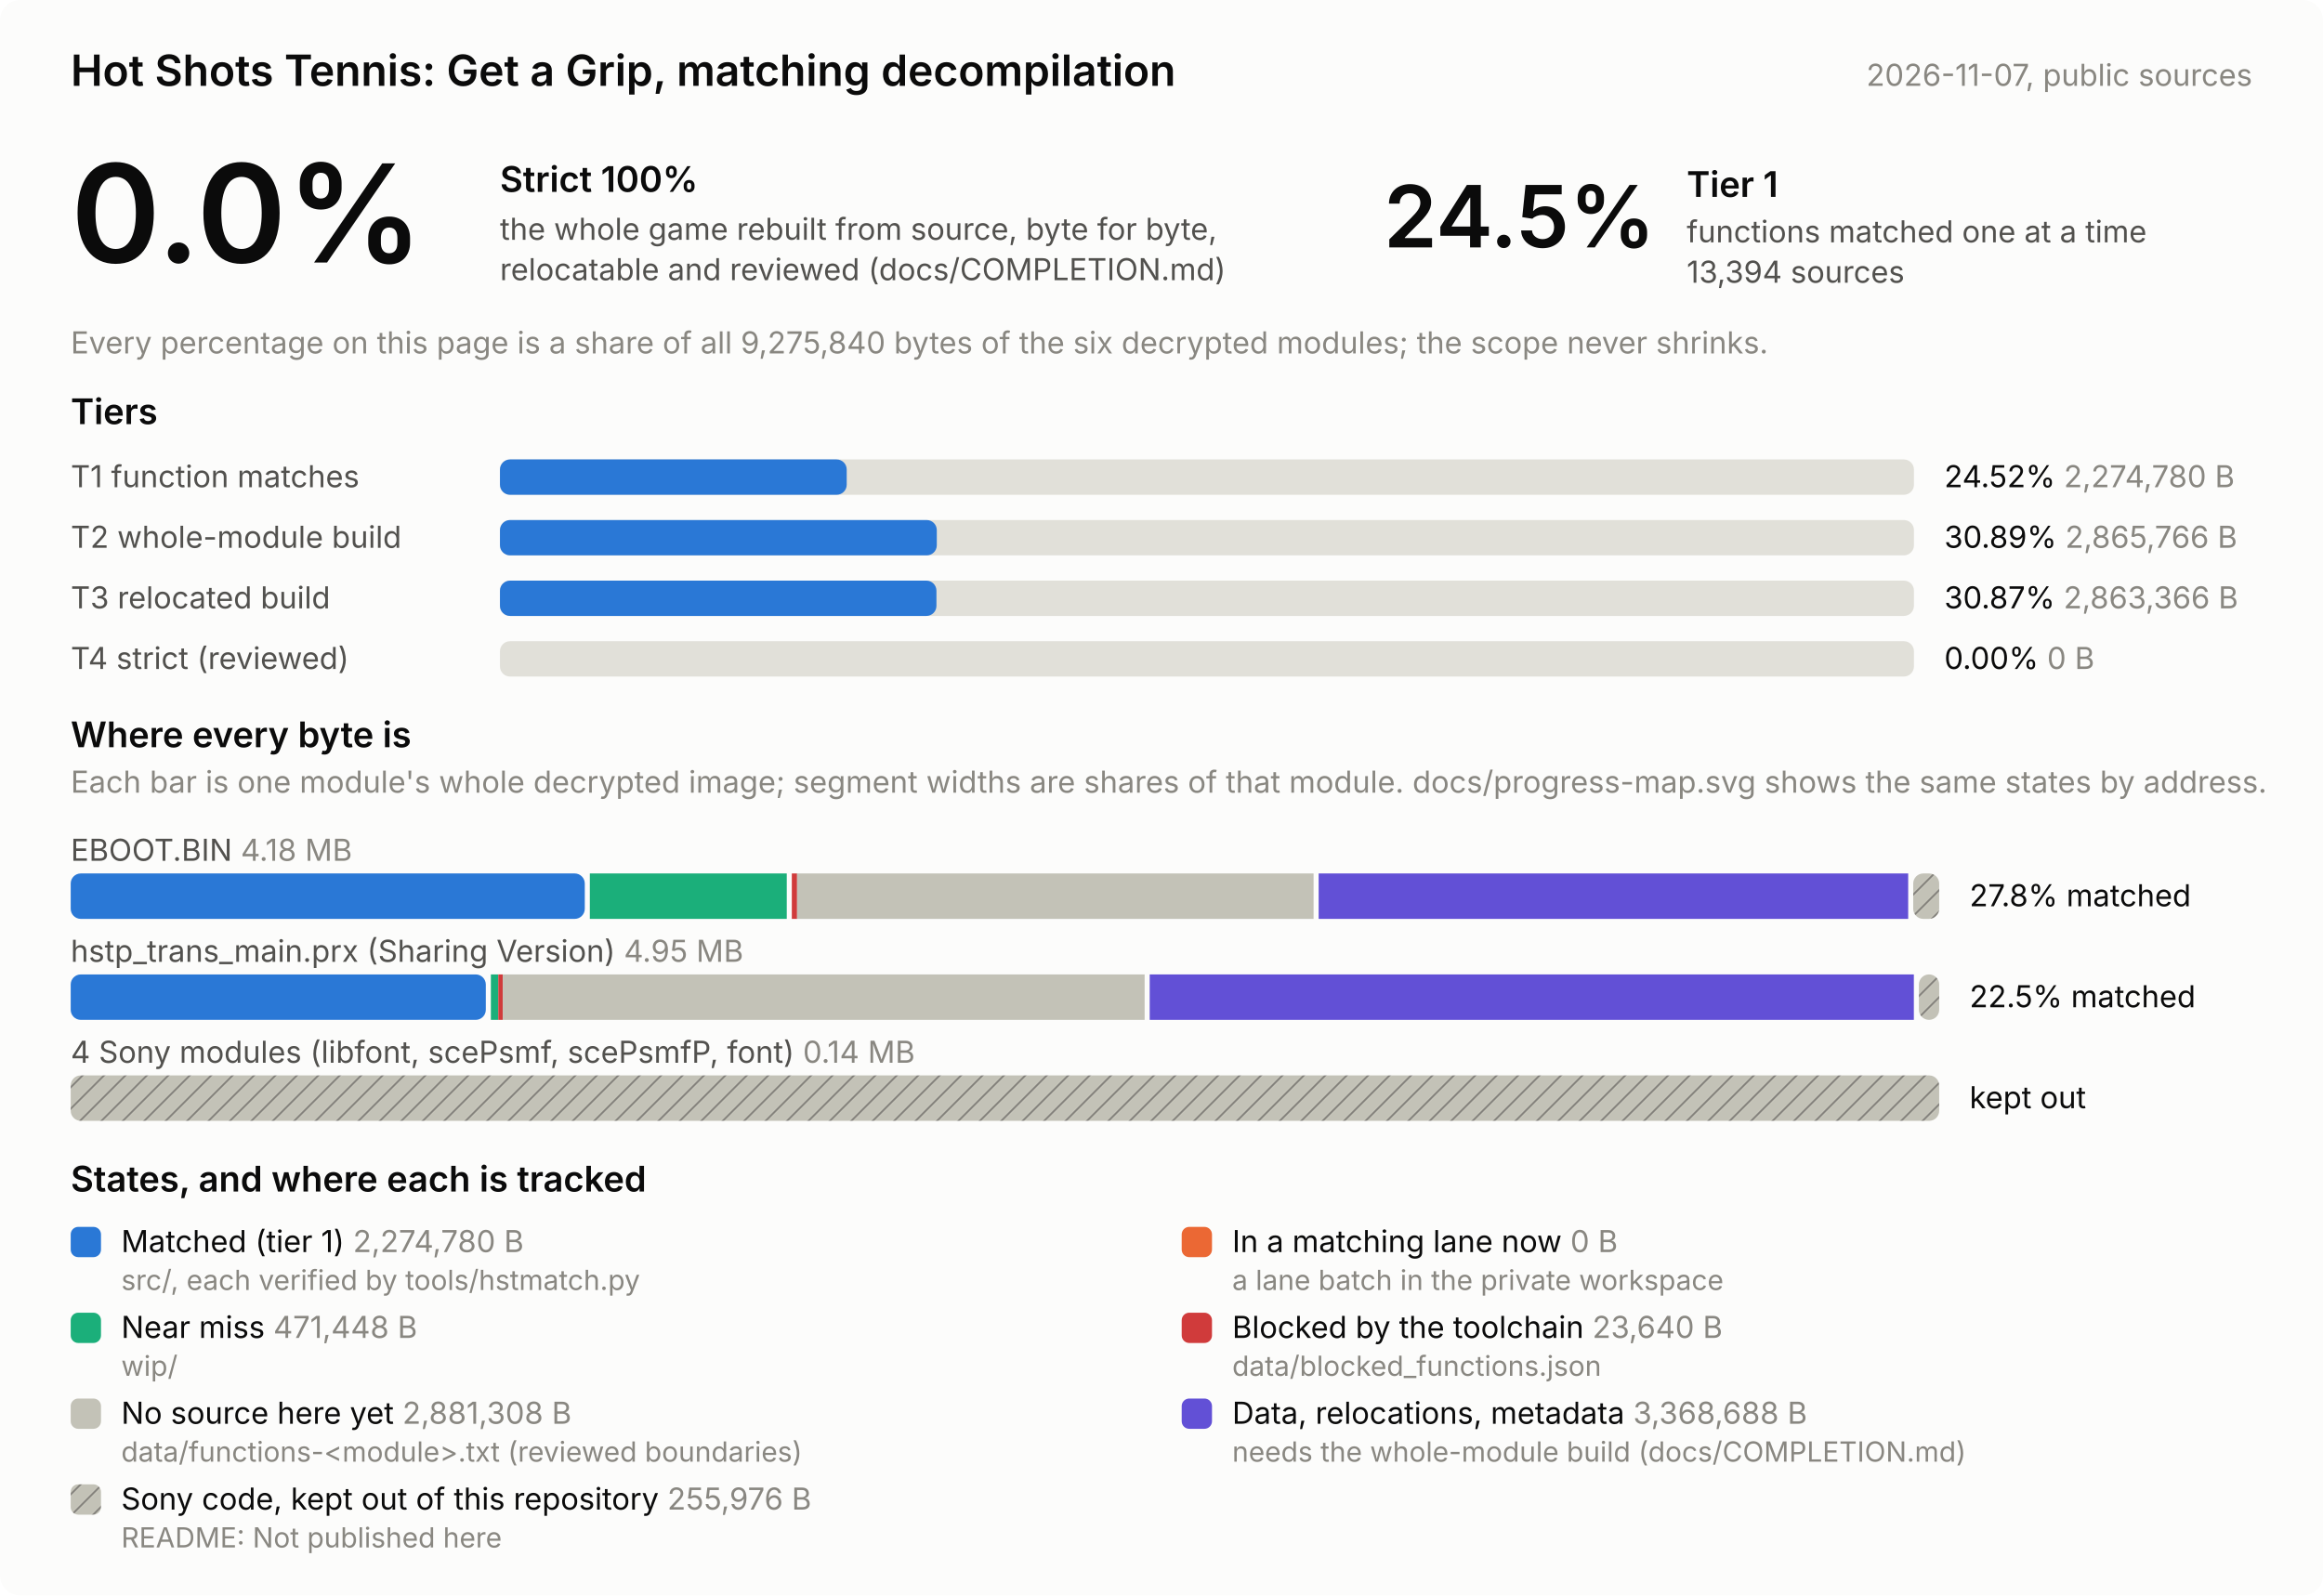
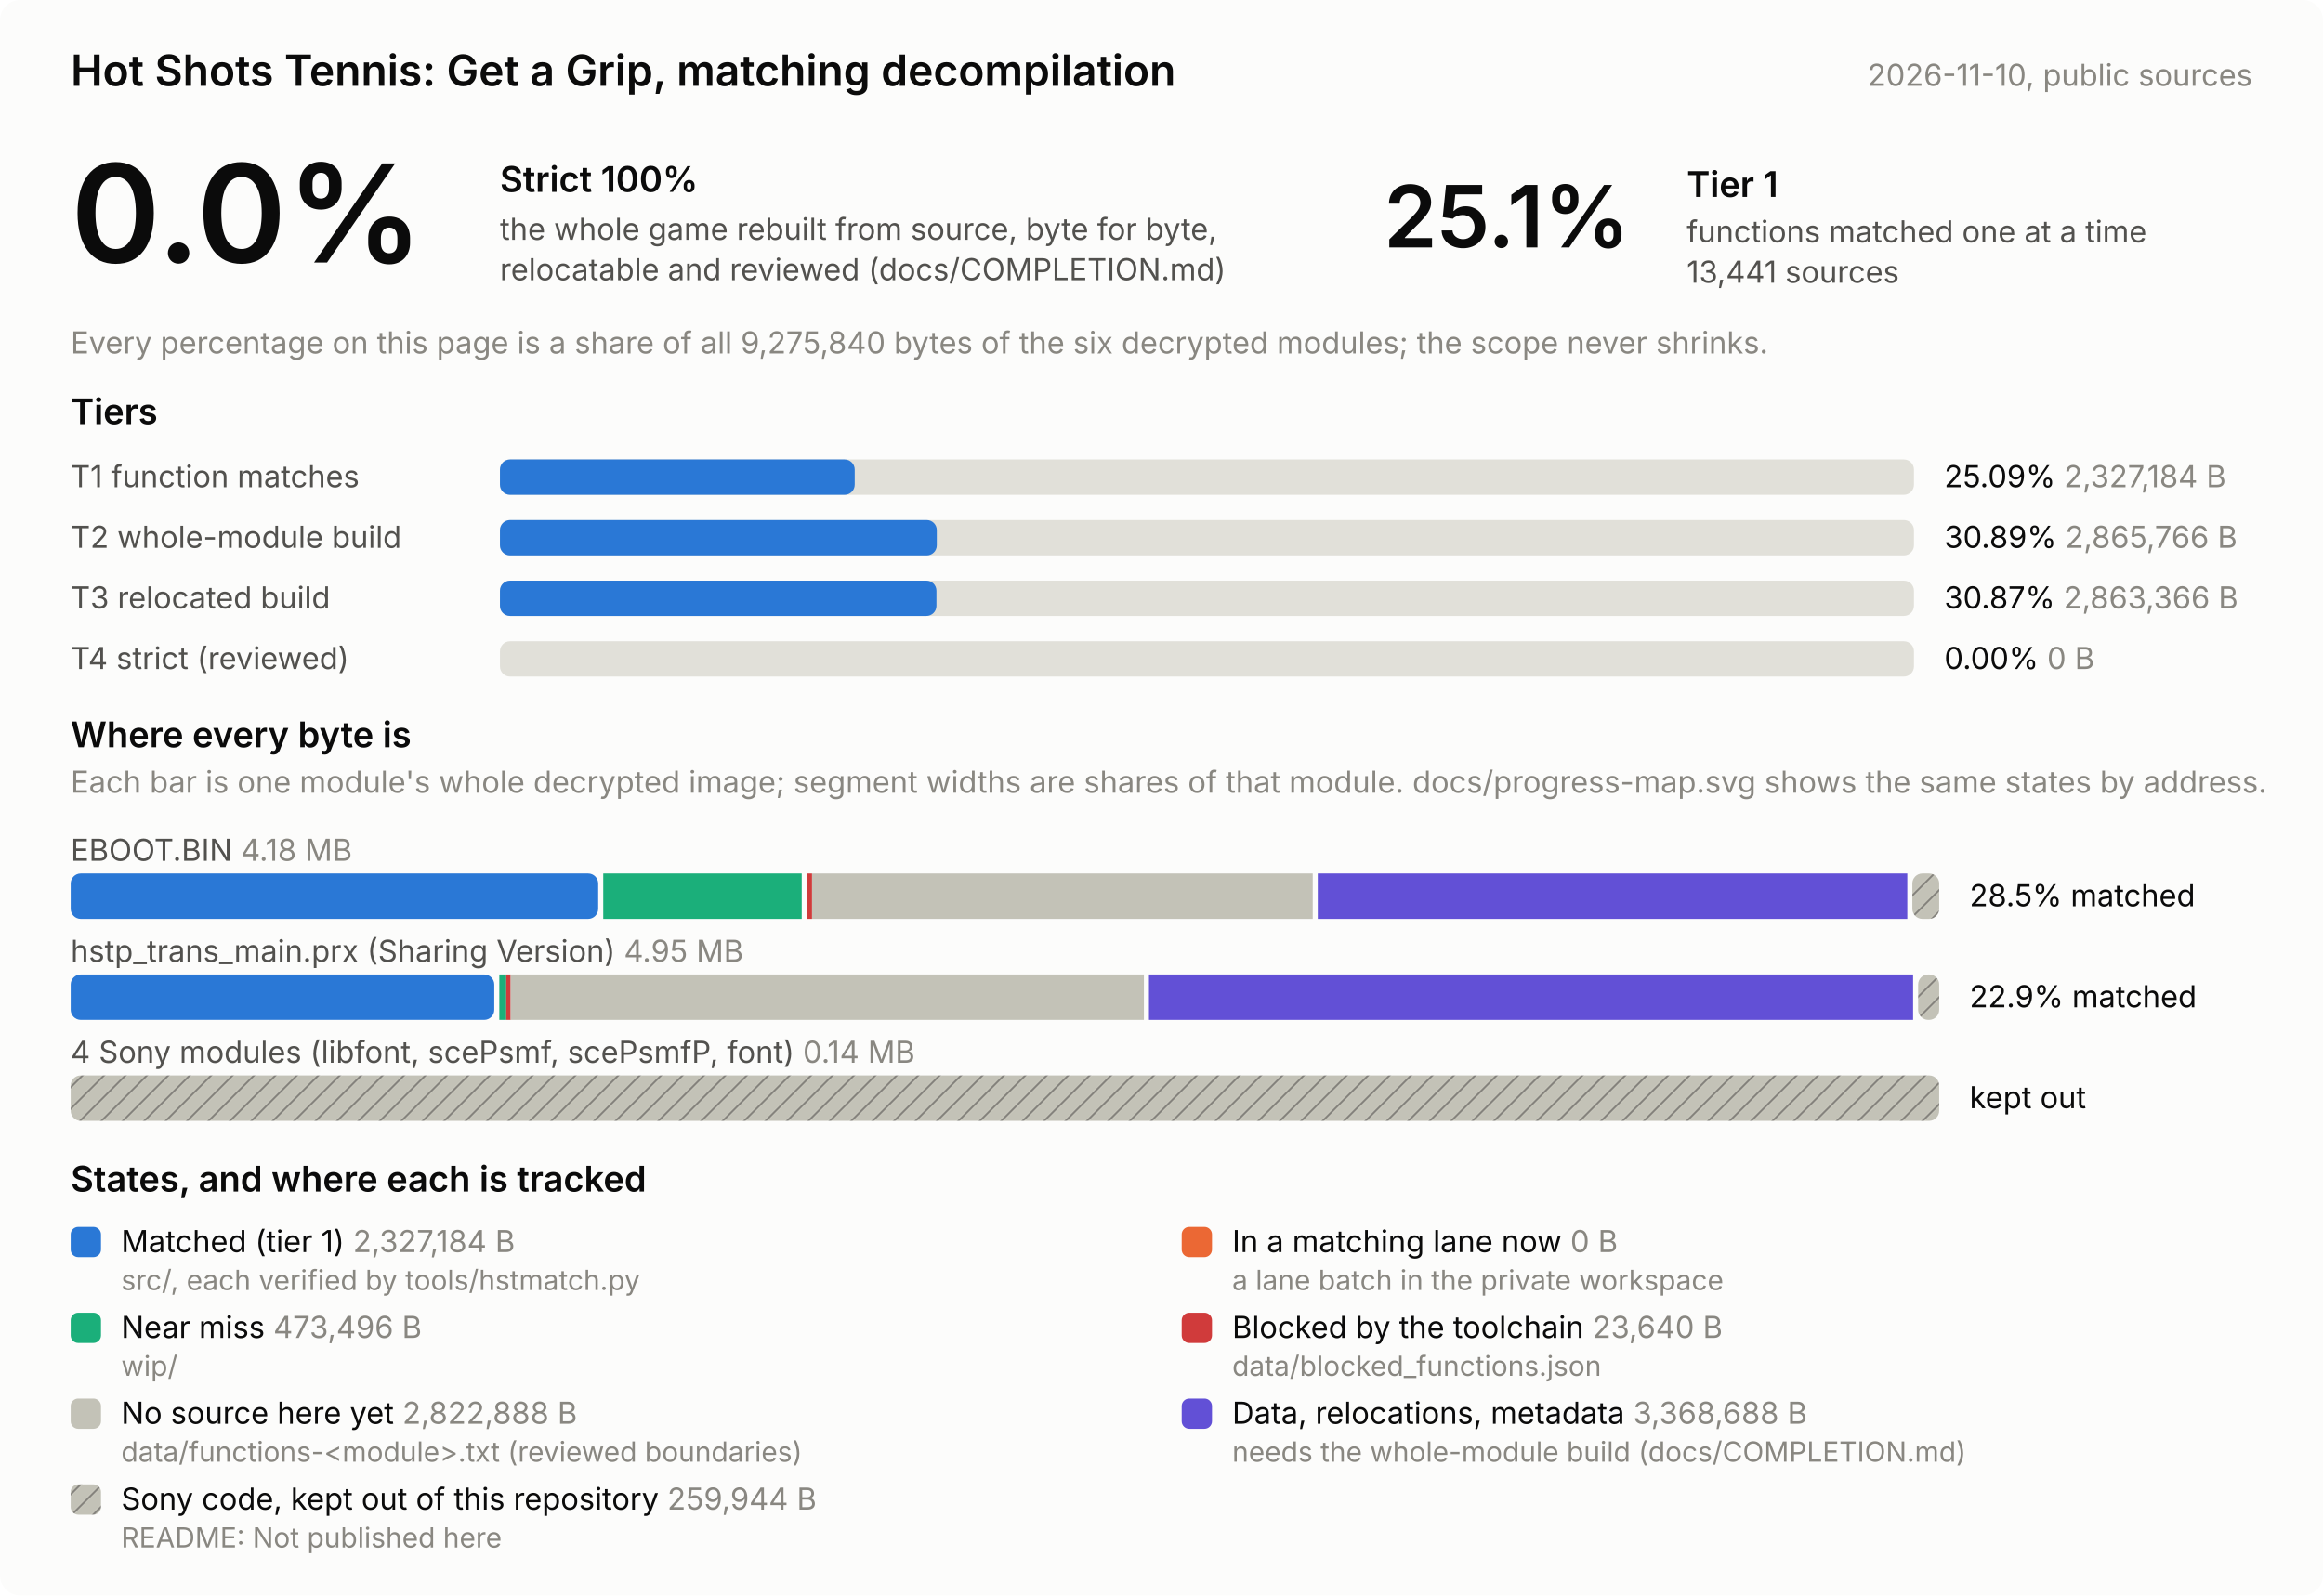
- <svg xmlns="http://www.w3.org/2000/svg" viewBox="0 0 920 632" width="920" height="632" role="img" aria-label="Decompilation progress: strict 0.0 percent; tier 1 24.5 percent of all 9,275,840 bytes of six modules">
+ <svg xmlns="http://www.w3.org/2000/svg" viewBox="0 0 920 632" width="920" height="632" role="img" aria-label="Decompilation progress: strict 0.0 percent; tier 1 25.1 percent of all 9,275,840 bytes of six modules">
  <style>
.bg{fill:#fcfcfb}.t1{fill:#0b0b0b}.t2{fill:#52514e}.t3{fill:#898781}.grid{stroke:#e1e0d9}.track{fill:#e1e0d9}
.ln{fill:none;stroke:#2a78d6;stroke-width:2}.ln2{fill:none;stroke:#d03b3b;stroke-width:2;stroke-dasharray:4 3}.dot{fill:#2a78d6}
text{font-family:system-ui,-apple-system,"Segoe UI",sans-serif}.num{font-variant-numeric:tabular-nums}
.hatch-line{stroke:#898781;stroke-width:1.5}
.s-matched{fill:#2a78d6}.s-lane{fill:#eb6834}.s-near{fill:#1baf7a}.s-parked{fill:#eda100}.s-blocked{fill:#d03b3b}.s-todo{fill:#c3c2b7}.s-data{fill:#6250d6}.s-kept{fill:#c3c2b7}
@media (prefers-color-scheme:dark){
.bg{fill:#1a1a19}.t1{fill:#f0efec}.t2{fill:#c3c2b7}.t3{fill:#898781}.grid{stroke:#2c2c2a}.track{fill:#2c2c2a}
.ln{stroke:#3987e5}.dot{fill:#3987e5}.hatch-line{stroke:#898781}
.s-matched{fill:#3987e5}.s-lane{fill:#d95926}.s-near{fill:#199e70}.s-parked{fill:#c98500}.s-blocked{fill:#d03b3b}.s-todo{fill:#4a4a46}.s-data{fill:#9085e9}.s-kept{fill:#4a4a46}}</style>
  <defs>
    <pattern id="hatch" patternUnits="userSpaceOnUse" width="6" height="6" patternTransform="rotate(45)">
      <rect class="s-kept" width="6" height="6" />
      <line class="hatch-line" x1="0" y1="0" x2="0" y2="6" />
    </pattern>
  </defs>
  <rect class="bg" width="920" height="632" rx="8" />
  <text class="t1" x="28" y="34" font-size="17" font-weight="600">Hot Shots Tennis: Get a Grip, matching decompilation</text>
-   <text class="t3" x="892" y="34" font-size="12" text-anchor="end">2026-11-07, public sources</text>
+   <text class="t3" x="892" y="34" font-size="12" text-anchor="end">2026-11-10, public sources</text>
  <text class="t1" x="28" y="104" font-size="54" font-weight="600">0.0%</text>
  <text class="t1" x="198" y="76" font-size="14" font-weight="600">Strict 100%</text>
  <text class="t2" x="198" y="95" font-size="12">the whole game rebuilt from source, byte for byte,</text>
  <text class="t2" x="198" y="111" font-size="12">relocatable and reviewed (docs/COMPLETION.md)</text>
-   <text class="t1" x="548" y="98" font-size="34" font-weight="600">24.5%</text>
+   <text class="t1" x="548" y="98" font-size="34" font-weight="600">25.1%</text>
  <text class="t1" x="668" y="78" font-size="14" font-weight="600">Tier 1</text>
  <text class="t2" x="668" y="96" font-size="12">functions matched one at a time</text>
-   <text class="t2" x="668" y="112" font-size="12">13,394 sources</text>
+   <text class="t2" x="668" y="112" font-size="12">13,441 sources</text>
  <text class="t3" x="28" y="140" font-size="12">Every percentage on this page is a share of all 9,275,840 bytes of the six decrypted modules; the scope never shrinks.</text>
  <text class="t1" x="28" y="168" font-size="14" font-weight="600">Tiers</text>
  <text class="t2" x="28" y="193" font-size="12">T1 function matches</text>
  <rect class="track" x="198" y="182" width="560" height="14" rx="4" />
-   <rect class="s-matched" x="198" y="182" width="137.33" height="14" rx="4" />
-   <text class="t1 num" x="770" y="193" font-size="12">24.52%  <tspan class="t3">2,274,780 B</tspan>
+   <rect class="s-matched" x="198" y="182" width="140.50" height="14" rx="4" />
+   <text class="t1 num" x="770" y="193" font-size="12">25.09%  <tspan class="t3">2,327,184 B</tspan>
  </text>
  <text class="t2" x="28" y="217" font-size="12">T2 whole-module build</text>
  <rect class="track" x="198" y="206" width="560" height="14" rx="4" />
  <rect class="s-matched" x="198" y="206" width="173.01" height="14" rx="4" />
  <text class="t1 num" x="770" y="217" font-size="12">30.89%  <tspan class="t3">2,865,766 B</tspan>
  </text>
  <text class="t2" x="28" y="241" font-size="12">T3 relocated build</text>
  <rect class="track" x="198" y="230" width="560" height="14" rx="4" />
  <rect class="s-matched" x="198" y="230" width="172.87" height="14" rx="4" />
  <text class="t1 num" x="770" y="241" font-size="12">30.87%  <tspan class="t3">2,863,366 B</tspan>
  </text>
  <text class="t2" x="28" y="265" font-size="12">T4 strict (reviewed)</text>
  <rect class="track" x="198" y="254" width="560" height="14" rx="4" />
  <text class="t1 num" x="770" y="265" font-size="12">0.00%  <tspan class="t3">0 B</tspan>
  </text>
  <text class="t1" x="28" y="296" font-size="14" font-weight="600">Where every byte is</text>
  <text class="t3" x="28" y="314" font-size="12">Each bar is one module's whole decrypted image; segment widths are shares of that module. docs/progress-map.svg shows the same states by address.</text>
  <text class="t2" x="28" y="341" font-size="12">EBOOT.BIN  <tspan class="t3">4.18 MB</tspan>
  </text>
-   <rect class="s-matched" x="28.00" y="346" width="203.60" height="18" rx="4" />
-   <rect class="s-near" x="233.60" y="346" width="77.99" height="18" rx="0" />
-   <rect class="s-blocked" x="313.59" y="346" width="2.09" height="18" rx="0" />
-   <rect class="s-todo" x="315.68" y="346" width="204.55" height="18" rx="0" />
-   <rect class="s-data" x="522.24" y="346" width="233.48" height="18" rx="0" />
-   <rect fill="url(#hatch)" x="757.71" y="346" width="10.29" height="18" rx="4" />
-   <text class="t1 num" x="780" y="359" font-size="12">27.8% matched</text>
+   <rect class="s-matched" x="28.00" y="346" width="208.91" height="18" rx="4" />
+   <rect class="s-near" x="238.91" y="346" width="78.60" height="18" rx="0" />
+   <rect class="s-blocked" x="319.51" y="346" width="2.09" height="18" rx="0" />
+   <rect class="s-todo" x="321.61" y="346" width="198.28" height="18" rx="0" />
+   <rect class="s-data" x="521.89" y="346" width="233.48" height="18" rx="0" />
+   <rect fill="url(#hatch)" x="757.36" y="346" width="10.64" height="18" rx="4" />
+   <text class="t1 num" x="780" y="359" font-size="12">28.5% matched</text>
  <text class="t2" x="28" y="381" font-size="12">hstp_trans_main.prx (Sharing Version)  <tspan class="t3">4.95 MB</tspan>
  </text>
-   <rect class="s-matched" x="28.00" y="386" width="164.40" height="18" rx="4" />
-   <rect class="s-near" x="194.40" y="386" width="2.95" height="18" rx="0" />
-   <rect class="s-blocked" x="197.35" y="386" width="1.77" height="18" rx="0" />
-   <rect class="s-todo" x="199.11" y="386" width="254.21" height="18" rx="0" />
-   <rect class="s-data" x="455.33" y="386" width="302.63" height="18" rx="0" />
-   <rect fill="url(#hatch)" x="759.96" y="386" width="8.04" height="18" rx="4" />
-   <text class="t1 num" x="780" y="399" font-size="12">22.5% matched</text>
+   <rect class="s-matched" x="28.00" y="386" width="167.75" height="18" rx="4" />
+   <rect class="s-near" x="197.75" y="386" width="2.74" height="18" rx="0" />
+   <rect class="s-blocked" x="200.49" y="386" width="1.77" height="18" rx="0" />
+   <rect class="s-todo" x="202.25" y="386" width="250.78" height="18" rx="0" />
+   <rect class="s-data" x="455.03" y="386" width="302.63" height="18" rx="0" />
+   <rect fill="url(#hatch)" x="759.66" y="386" width="8.34" height="18" rx="4" />
+   <text class="t1 num" x="780" y="399" font-size="12">22.9% matched</text>
  <text class="t2" x="28" y="421" font-size="12">4 Sony modules (libfont, scePsmf, scePsmfP, font)  <tspan class="t3">0.14 MB</tspan>
  </text>
  <rect fill="url(#hatch)" x="28.00" y="426" width="740.00" height="18" rx="4" />
  <text class="t1 num" x="780" y="439" font-size="12">kept out</text>
  <text class="t1" x="28" y="472" font-size="14" font-weight="600">States, and where each is tracked</text>
  <rect class="s-matched" x="28" y="486" width="12" height="12" rx="3" />
-   <text class="t1" x="48" y="496" font-size="12">Matched (tier 1)  <tspan class="t3 num">2,274,780 B</tspan>
+   <text class="t1" x="48" y="496" font-size="12">Matched (tier 1)  <tspan class="t3 num">2,327,184 B</tspan>
  </text>
  <text class="t3" x="48" y="511" font-size="11">src/, each verified by tools/hstmatch.py</text>
  <rect class="s-lane" x="468" y="486" width="12" height="12" rx="3" />
  <text class="t1" x="488" y="496" font-size="12">In a matching lane now  <tspan class="t3 num">0 B</tspan>
  </text>
  <text class="t3" x="488" y="511" font-size="11">a lane batch in the private workspace</text>
  <rect class="s-near" x="28" y="520" width="12" height="12" rx="3" />
-   <text class="t1" x="48" y="530" font-size="12">Near miss  <tspan class="t3 num">471,448 B</tspan>
+   <text class="t1" x="48" y="530" font-size="12">Near miss  <tspan class="t3 num">473,496 B</tspan>
  </text>
  <text class="t3" x="48" y="545" font-size="11">wip/</text>
  <rect class="s-blocked" x="468" y="520" width="12" height="12" rx="3" />
  <text class="t1" x="488" y="530" font-size="12">Blocked by the toolchain  <tspan class="t3 num">23,640 B</tspan>
  </text>
  <text class="t3" x="488" y="545" font-size="11">data/blocked_functions.json</text>
  <rect class="s-todo" x="28" y="554" width="12" height="12" rx="3" />
-   <text class="t1" x="48" y="564" font-size="12">No source here yet  <tspan class="t3 num">2,881,308 B</tspan>
+   <text class="t1" x="48" y="564" font-size="12">No source here yet  <tspan class="t3 num">2,822,888 B</tspan>
  </text>
  <text class="t3" x="48" y="579" font-size="11">data/functions-&lt;module&gt;.txt (reviewed boundaries)</text>
  <rect class="s-data" x="468" y="554" width="12" height="12" rx="3" />
  <text class="t1" x="488" y="564" font-size="12">Data, relocations, metadata  <tspan class="t3 num">3,368,688 B</tspan>
  </text>
  <text class="t3" x="488" y="579" font-size="11">needs the whole-module build (docs/COMPLETION.md)</text>
  <rect fill="url(#hatch)" x="28" y="588" width="12" height="12" rx="3" />
-   <text class="t1" x="48" y="598" font-size="12">Sony code, kept out of this repository  <tspan class="t3 num">255,976 B</tspan>
+   <text class="t1" x="48" y="598" font-size="12">Sony code, kept out of this repository  <tspan class="t3 num">259,944 B</tspan>
  </text>
  <text class="t3" x="48" y="613" font-size="11">README: Not published here</text>
</svg>
